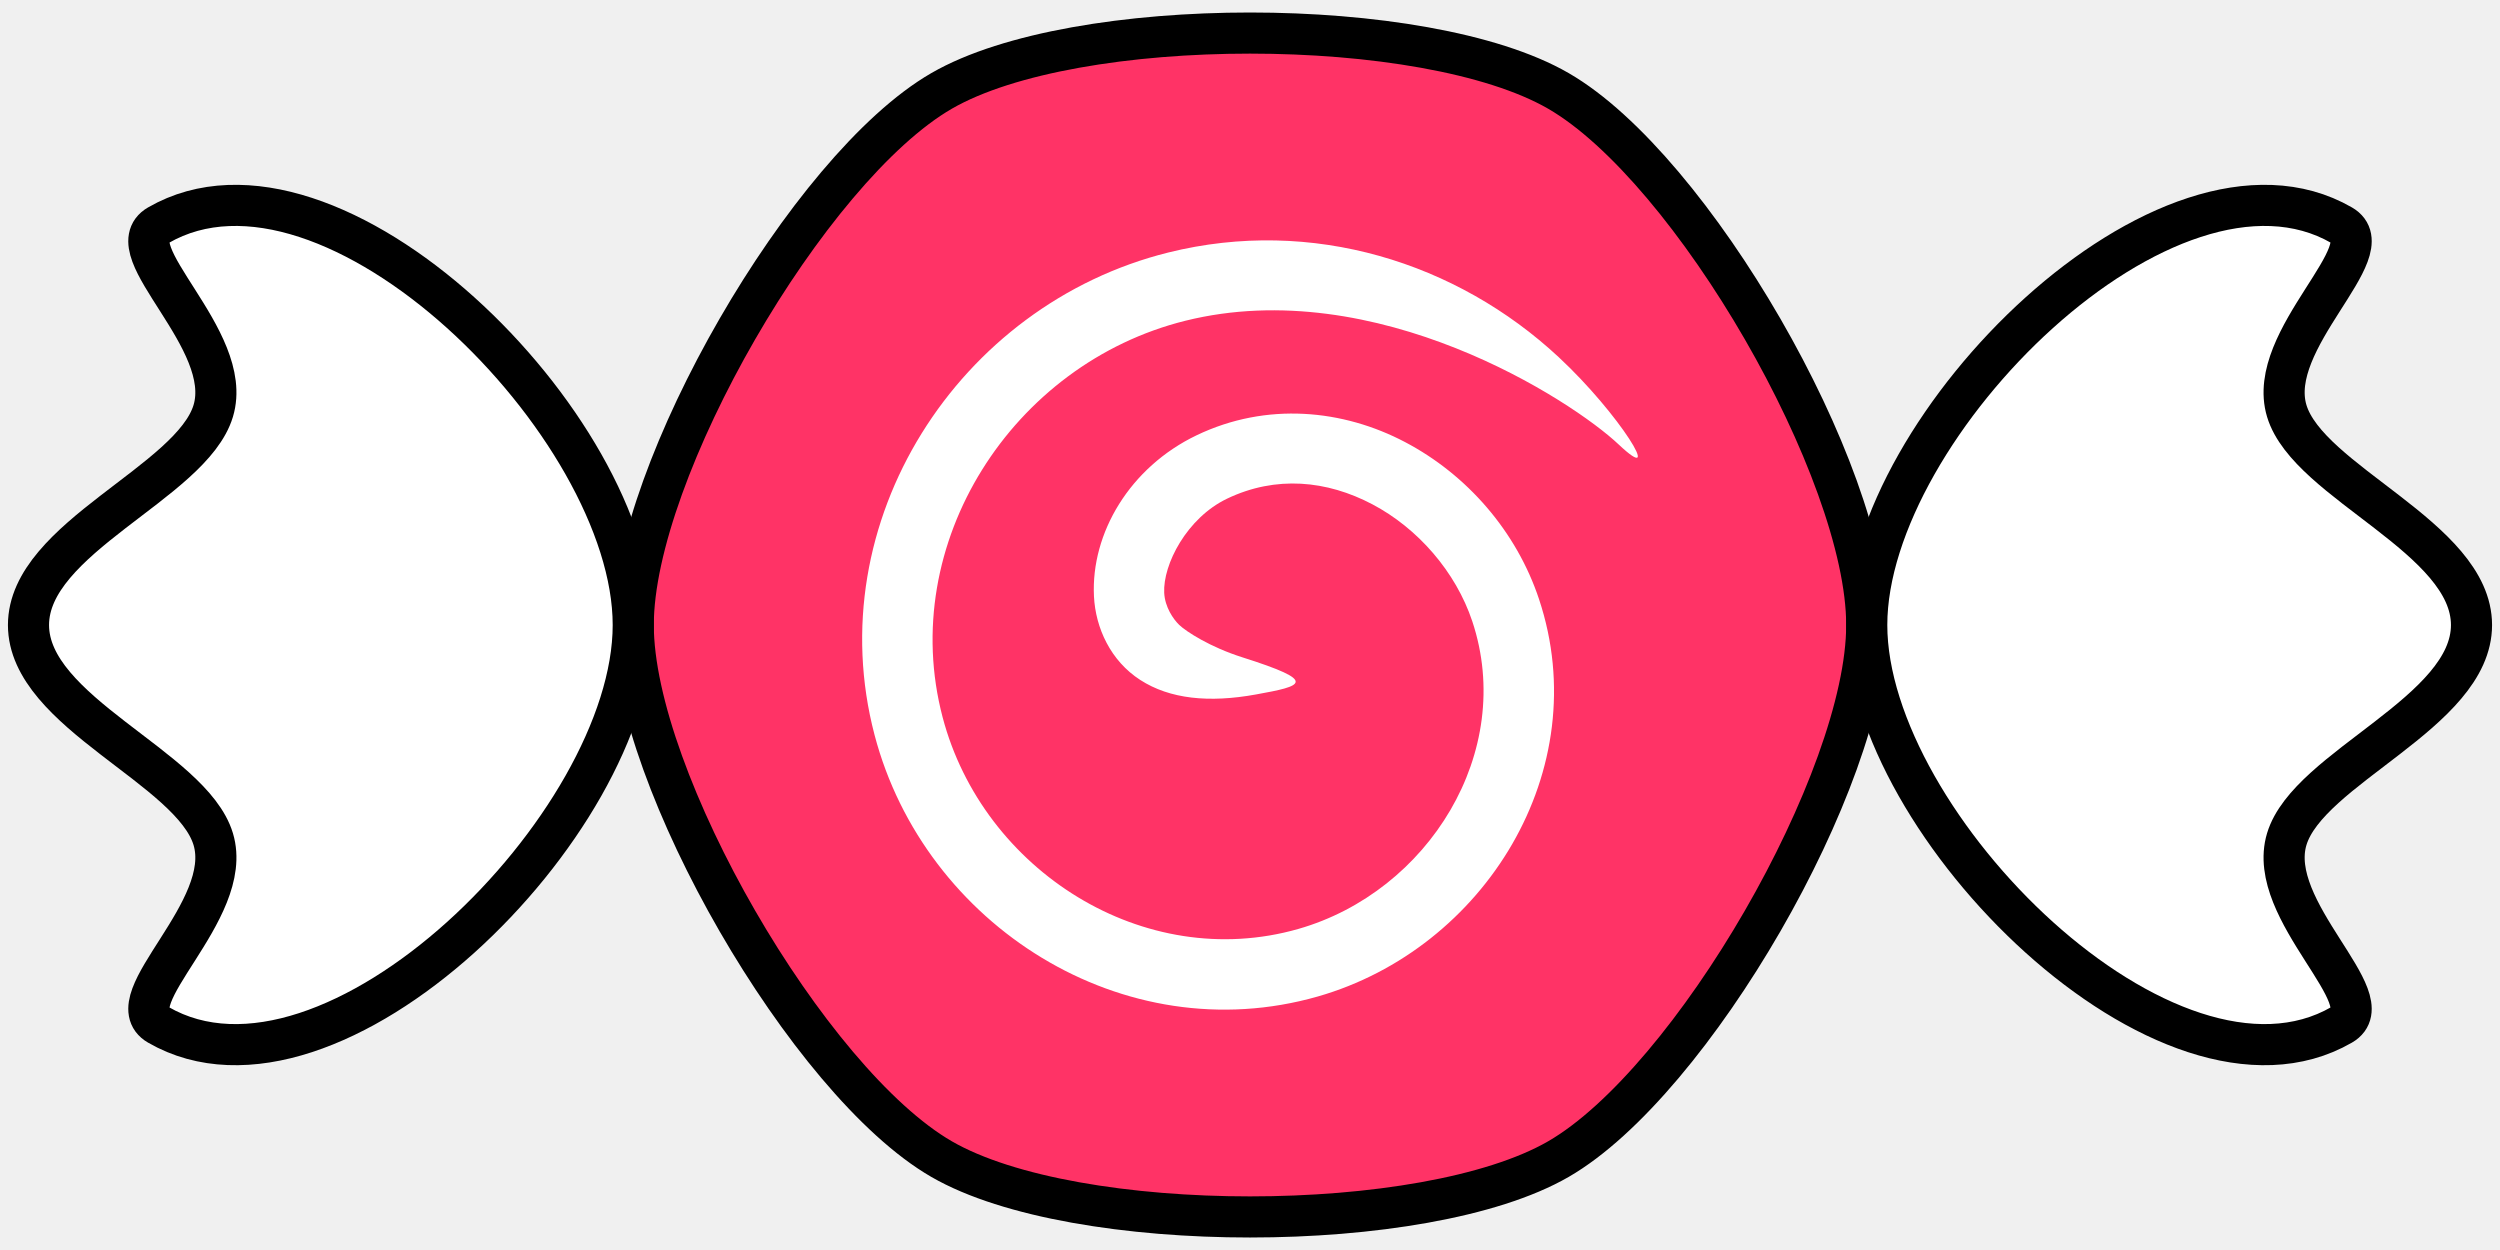
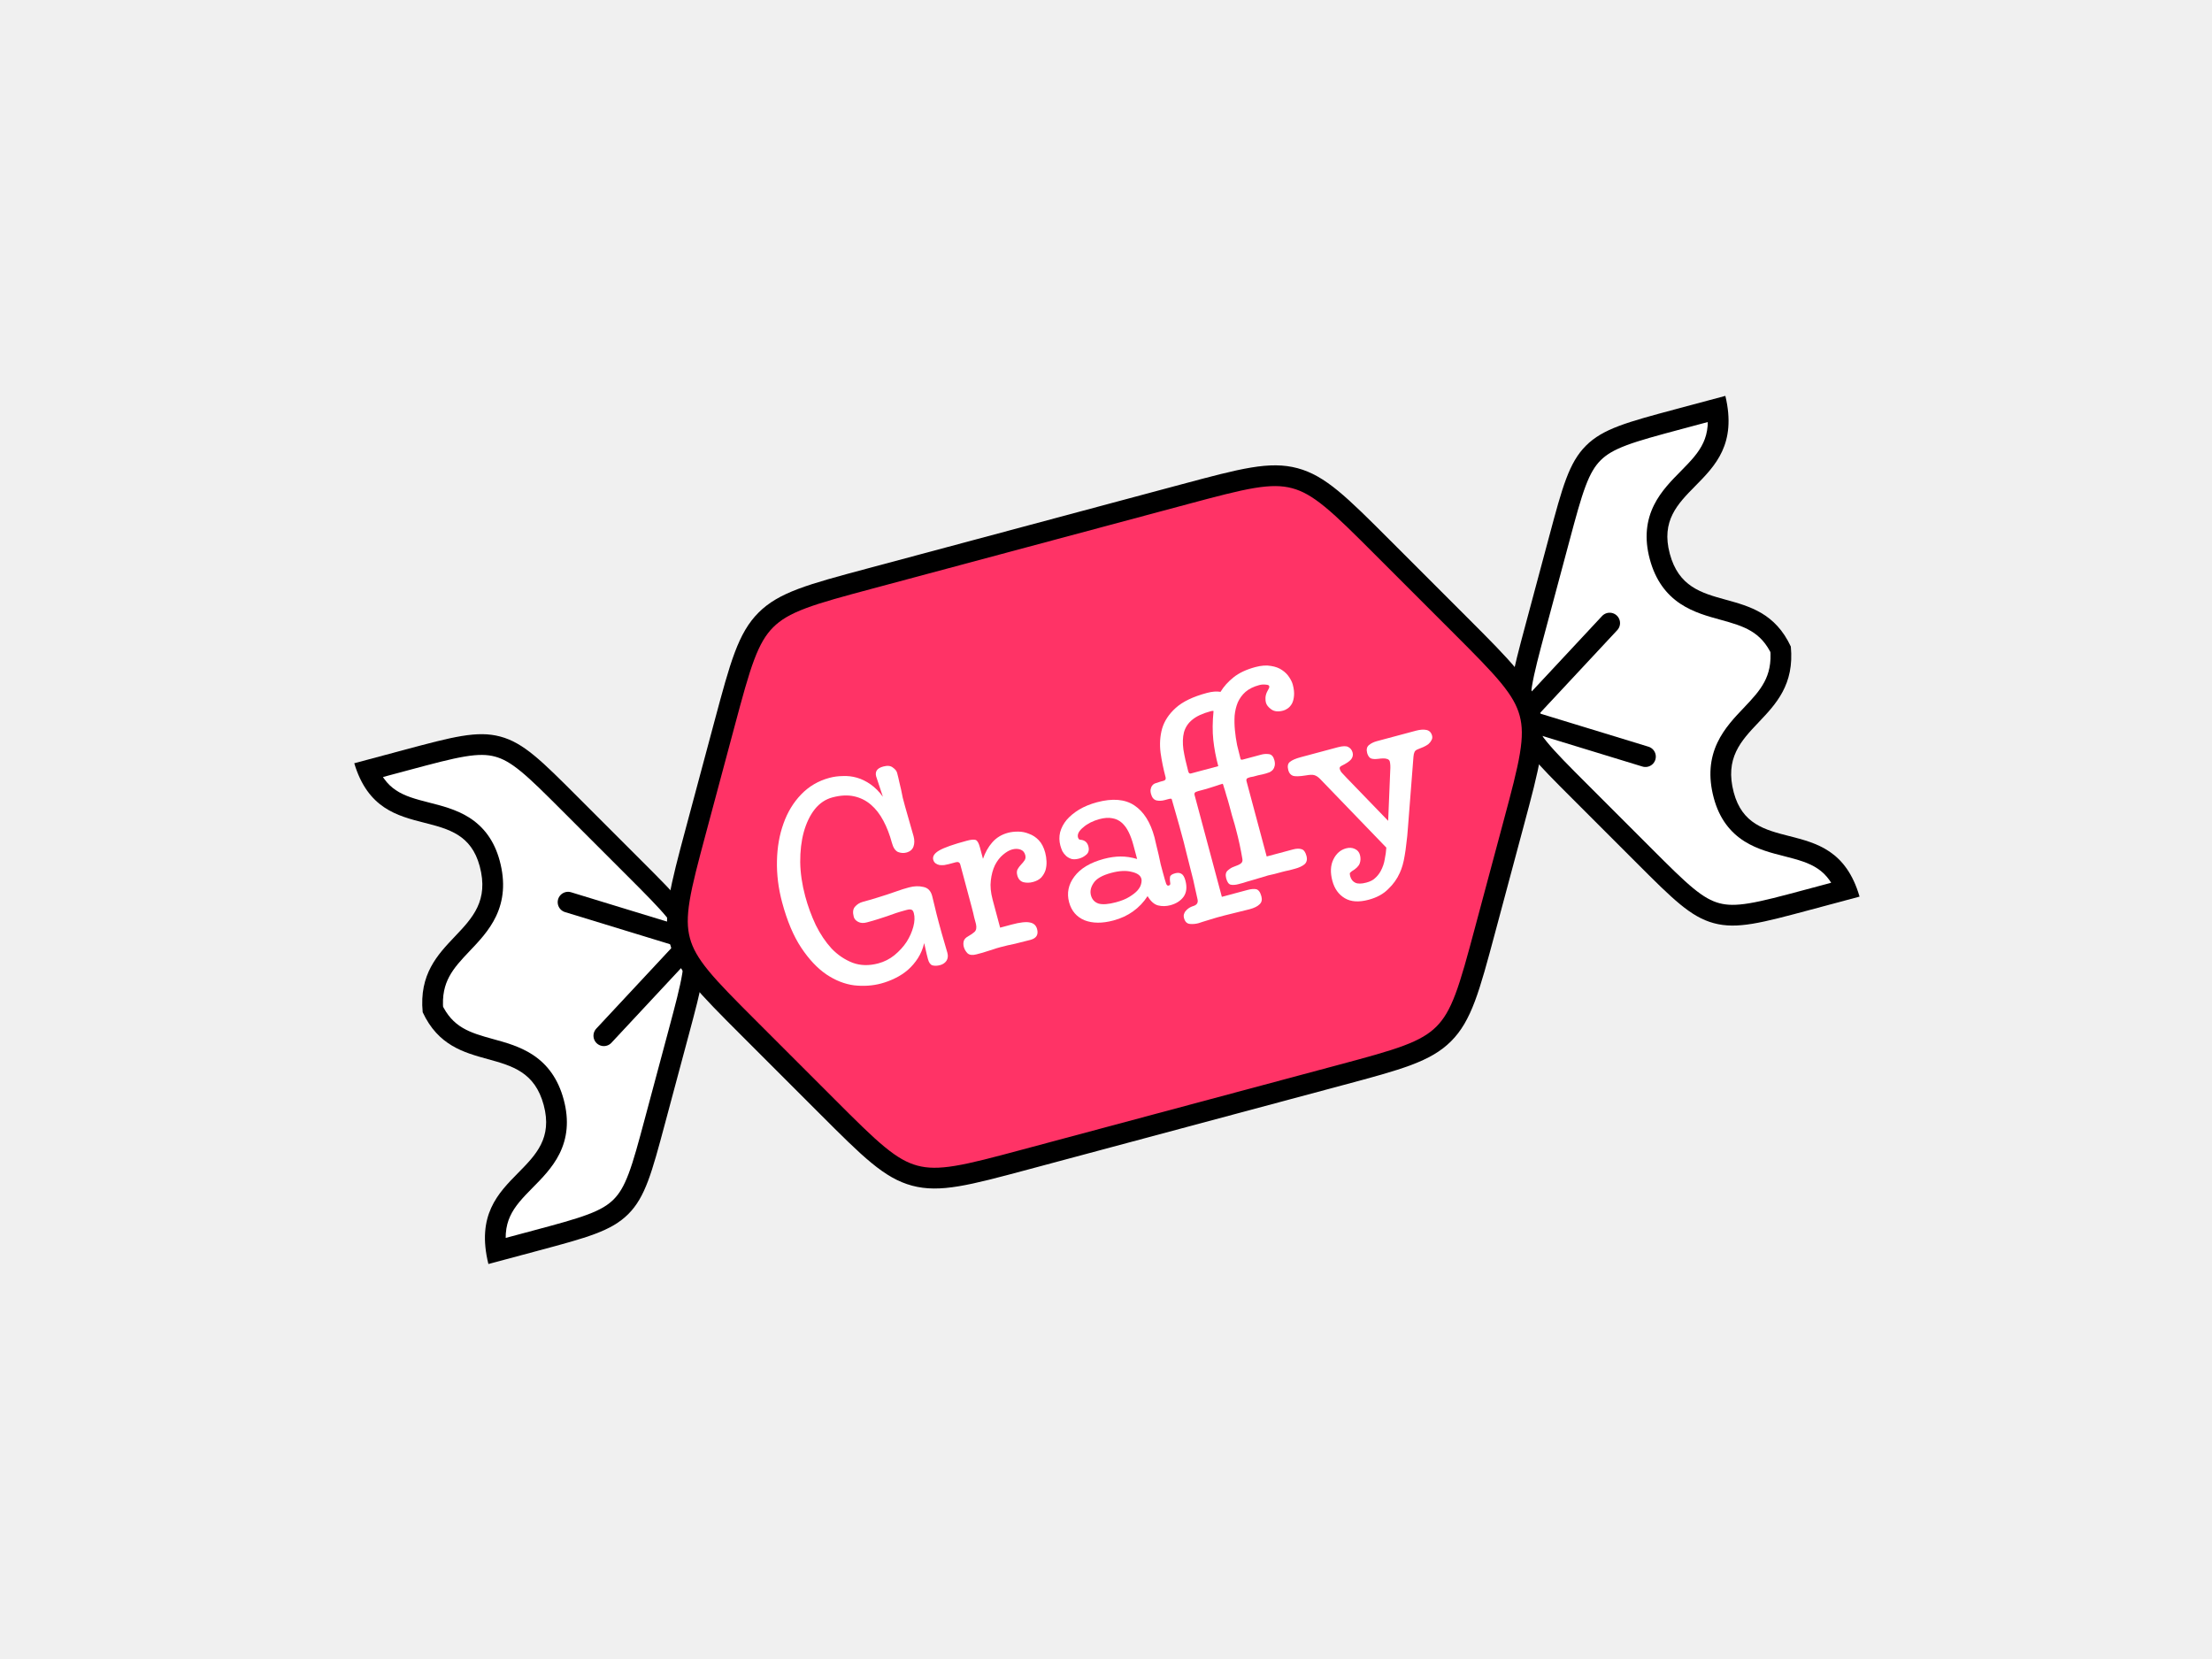
- <svg xmlns="http://www.w3.org/2000/svg" style="enable-background:new" id="svg8" version="1.1" viewBox="0 0 52.917 26.458" height="100" width="200">
-   <defs id="defs2">
-     <marker style="overflow:visible" id="Arrow2Send" refX="0" refY="0" orient="auto">
-       <path transform="matrix(-0.3,0,0,-0.3,0.69,0)" d="M 8.719,4.034 -2.207,0.016 8.719,-4.002 c -1.745,2.372 -1.735,5.617 -6e-7,8.035 z" style="fill:#000000;fill-opacity:1;fill-rule:evenodd;stroke:#000000;stroke-width:0.625;stroke-linejoin:round;stroke-opacity:1" id="path4855" />
-     </marker>
-     <marker orient="auto" refY="0" refX="0" id="DistanceStart" style="overflow:visible">
-       <g style="fill:#000000;fill-opacity:1;stroke:#000000;stroke-opacity:1" id="g2300">
-         <path id="path2306" d="M 0,0 H 2" style="fill:#000000;fill-opacity:1;stroke:#000000;stroke-width:1.15;stroke-linecap:square;stroke-opacity:1" />
-         <path id="path2302" d="M 0,0 13,4 9,0 13,-4 Z" style="fill:#000000;fill-opacity:1;fill-rule:evenodd;stroke:#000000;stroke-opacity:1" />
-         <path id="path2304" d="M 0,-4 V 40" style="fill:#000000;fill-opacity:1;stroke:#000000;stroke-width:1;stroke-linecap:square;stroke-opacity:1" />
-       </g>
-     </marker>
-     <marker id="ExperimentalArrow" refX="5" refY="3" orient="auto-start-reverse">
-       <path style="fill:context-stroke;stroke:#000000;stroke-opacity:1" d="M 10,3 0,6 V 0 Z" id="path5075" />
-     </marker>
-     <marker style="overflow:visible" id="Legs" refX="0" refY="0" orient="auto">
-       <g style="fill:#000000;fill-opacity:1;stroke:#000000;stroke-opacity:1" transform="scale(-0.7)" id="g5031">
-         <g style="fill:#000000;fill-opacity:1;stroke:#000000;stroke-opacity:1" transform="matrix(0,-1,-1,0,20.70862,21.31391)" id="g5025">
-           <path style="fill:#000000;fill-opacity:1;fill-rule:evenodd;stroke:#000000;stroke-width:1pt;stroke-opacity:1" d="m 21.221,20.675 c -6.91,4.721 -2.455,6.607 -5.841,13.443" id="path5021" />
-           <path style="fill:#000000;fill-opacity:1;fill-rule:evenodd;stroke:#000000;stroke-width:1pt;stroke-opacity:1" d="m 21.398,20.548 c -1.361,8.348 3.536,8.77 4.505,13.825" id="path5023" />
-         </g>
-         <path style="fill:#000000;fill-opacity:1;fill-rule:evenodd;stroke:#000000;stroke-width:1pt;stroke-opacity:1" d="m -14.09,-6.732 -0.922,4.043 3.963,-1.223 z" id="path5027" />
-         <path style="fill:#000000;fill-opacity:1;fill-rule:evenodd;stroke:#000000;stroke-width:1pt;stroke-opacity:1" d="m -15.216,4.557 1.874,3.7 2.267,-3.473 z" id="path5029" />
-       </g>
-     </marker>
-     <clipPath id="clipPath249" clipPathUnits="userSpaceOnUse">
-       <rect style="stroke-width:0.265" y="71.184" x="18.709" height="165.199" width="92.235" id="rect251" />
-     </clipPath>
-   </defs>
-   <g transform="translate(0,-270.5417)" id="layer1">
-     <g transform="translate(-20.6375,144.1979)" id="g5351">
-       <g id="g848" transform="rotate(-45,68.18603,126.8604)">
-         <g id="g849" transform="matrix(0.3076986,0.3076986,-0.3076986,0.3076986,50.82999,58.81528)">
-           <path style="opacity:1;fill:#ff3366;fill-opacity:1;stroke:#000000;stroke-width:2;stroke-miterlimit:4;stroke-dasharray:none;stroke-opacity:1" id="path4802" d="m 105.308,85.601 c 6.495,3.75 15,18.481 15,25.981 0,7.5 -8.505,22.231 -15,25.981 -6.495,3.75 -23.505,3.75 -30,0 -6.495,-3.75 -15,-18.481 -15,-25.981 0,-7.5 8.505,-22.231 15,-25.981 6.495,-3.75 23.505,-3.75 30,-10e-7 z" />
-           <path style="opacity:1;fill:#ffffff;fill-opacity:1;stroke:#000000;stroke-width:2;stroke-linecap:round;stroke-miterlimit:4;stroke-dasharray:none;stroke-opacity:1" d="m 60.308,111.582 c 0,9.724 -14.68,24.309 -23.101,19.448 -2.105,-1.215 3.724,-5.538 2.671,-9.032 -1.053,-3.494 -8.987,-6.161 -8.987,-10.415 0,-4.254 7.935,-6.921 8.987,-10.415 1.053,-3.494 -4.777,-7.817 -2.671,-9.032 8.421,-4.862 23.101,9.724 23.101,19.448 z" id="path5338" />
-           <path id="path5341" d="m 120.308,111.582 c 0,9.724 14.68,24.309 23.101,19.448 2.105,-1.215 -3.724,-5.538 -2.671,-9.032 1.053,-3.494 8.987,-6.161 8.987,-10.415 0,-4.254 -7.935,-6.921 -8.987,-10.415 -1.053,-3.494 4.777,-7.817 2.671,-9.032 -8.421,-4.862 -23.101,9.724 -23.101,19.448 z" style="opacity:1;fill:#ffffff;fill-opacity:1;stroke:#000000;stroke-width:2;stroke-linecap:round;stroke-miterlimit:4;stroke-dasharray:none;stroke-opacity:1" />
-           <path style="color:#000000;font-style:normal;font-variant:normal;font-weight:normal;font-stretch:normal;font-size:medium;line-height:normal;font-family:sans-serif;font-variant-ligatures:normal;font-variant-position:normal;font-variant-caps:normal;font-variant-numeric:normal;font-variant-alternates:normal;font-feature-settings:normal;text-indent:0;text-align:start;text-decoration:none;text-decoration-line:none;text-decoration-style:solid;text-decoration-color:#000000;letter-spacing:normal;word-spacing:normal;text-transform:none;writing-mode:lr-tb;direction:ltr;text-orientation:mixed;dominant-baseline:auto;baseline-shift:baseline;text-anchor:start;white-space:normal;shape-padding:0;clip-rule:nonzero;display:inline;overflow:visible;visibility:visible;opacity:1;isolation:auto;mix-blend-mode:normal;color-interpolation:sRGB;color-interpolation-filters:linearRGB;solid-color:#000000;solid-opacity:1;vector-effect:none;fill:#ffffff;fill-opacity:1;fill-rule:evenodd;stroke:none;stroke-width:3.42;stroke-linecap:round;stroke-linejoin:miter;stroke-miterlimit:4;stroke-dasharray:none;stroke-dashoffset:0;stroke-opacity:1;color-rendering:auto;image-rendering:auto;shape-rendering:auto;text-rendering:auto;enable-background:accumulate" d="M 105.325,98.554 C 100.376,93.946 93.327,91.723 86.333,93.463 76.117,96.005 69.322,106.56 72.046,116.932 c 2.432,9.259 12.116,15.419 21.553,12.722 8.11,-2.319 13.537,-11.014 10.767,-19.332 -1.1,-3.303 -3.504,-6.053 -6.514,-7.637 -3.01,-1.585 -6.727,-1.968 -10.142,-0.331 -3.241,1.554 -5.144,4.754 -4.992,7.834 0.076,1.54 0.813,3.139 2.252,4.067 1.439,0.929 3.34,1.121 5.627,0.706 2.287,-0.415 3.084,-0.62 -0.657,-1.806 -1.578,-0.5 -2.741,-1.257 -3.075,-1.578 -0.288,-0.276 -0.696,-0.869 -0.73,-1.558 -0.068,-1.377 1.099,-3.643 3.055,-4.581 2.377,-1.139 4.855,-0.894 7.069,0.272 2.213,1.165 4.061,3.287 4.862,5.693 2.114,6.347 -2.14,13.155 -8.462,14.963 -7.503,2.145 -15.345,-2.845 -17.304,-10.302 -2.221,-8.456 3.401,-17.19 11.805,-19.281 9.284,-2.31 18.806,3.871 21.078,6.015 2.272,2.144 0.058,-1.478 -2.912,-4.243 z" id="path5343" />
-         </g>
-       </g>
-     </g>
-   </g>
+ <svg xmlns="http://www.w3.org/2000/svg" width="320" height="240" viewBox="0 0 320 240" fill="none">
+   <mask id="path-1-inside-1" fill="white">
+     <path fill-rule="evenodd" clip-rule="evenodd" d="M51.247 110.416C53.206 116.94 57.446 118.02 61.39 119.025C64.9 119.92 68.175 120.755 69.397 125.316C70.73 130.291 68.35 132.797 65.799 135.483C63.293 138.121 60.621 140.934 61.146 146.434C63.383 151.24 67.081 152.258 70.55 153.214C74.082 154.186 77.376 155.093 78.654 159.862C79.931 164.63 77.532 167.063 74.96 169.671C72.046 172.626 68.91 175.805 70.654 182.861L77.824 180.94C84.895 179.045 88.431 178.098 90.892 175.637C93.353 173.175 94.3 169.64 96.195 162.569L99.638 149.721C101.532 142.65 102.48 139.114 101.579 135.752C100.678 132.39 98.09 129.802 92.913 124.625L83.508 115.22L83.508 115.22C78.332 110.043 75.743 107.455 72.381 106.554C69.019 105.653 65.484 106.601 58.413 108.496L51.247 110.416Z" />
+   </mask>
+   <path fill-rule="evenodd" clip-rule="evenodd" d="M51.247 110.416C53.206 116.94 57.446 118.02 61.39 119.025C64.9 119.92 68.175 120.755 69.397 125.316C70.73 130.291 68.35 132.797 65.799 135.483C63.293 138.121 60.621 140.934 61.146 146.434C63.383 151.24 67.081 152.258 70.55 153.214C74.082 154.186 77.376 155.093 78.654 159.862C79.931 164.63 77.532 167.063 74.96 169.671C72.046 172.626 68.91 175.805 70.654 182.861L77.824 180.94C84.895 179.045 88.431 178.098 90.892 175.637C93.353 173.175 94.3 169.64 96.195 162.569L99.638 149.721C101.532 142.65 102.48 139.114 101.579 135.752C100.678 132.39 98.09 129.802 92.913 124.625L83.508 115.22L83.508 115.22C78.332 110.043 75.743 107.455 72.381 106.554C69.019 105.653 65.484 106.601 58.413 108.496L51.247 110.416Z" fill="white" />
+   <path d="M61.39 119.025L60.649 121.932L60.649 121.932L61.39 119.025ZM51.247 110.416L50.47 107.518L47.484 108.318L48.373 111.279L51.247 110.416ZM65.799 135.483L63.624 133.416L63.624 133.416L65.799 135.483ZM61.146 146.434L58.159 146.718L58.208 147.232L58.426 147.7L61.146 146.434ZM70.55 153.214L69.754 156.106L69.754 156.106L70.55 153.214ZM74.96 169.671L77.096 171.777L77.096 171.777L74.96 169.671ZM70.654 182.861L67.741 183.581L68.475 186.551L71.43 185.759L70.654 182.861ZM90.892 175.637L88.77 173.515L88.77 173.515L90.892 175.637ZM96.195 162.569L99.093 163.345L96.195 162.569ZM99.638 149.721L96.74 148.944L96.74 148.944L99.638 149.721ZM92.913 124.625L90.792 126.747L90.792 126.747L92.913 124.625ZM83.508 115.22L81.336 117.289L81.361 117.315L81.387 117.341L83.508 115.22ZM83.508 115.22L85.68 113.151L85.655 113.124L85.629 113.098L83.508 115.22ZM72.381 106.554L71.605 109.452L71.605 109.452L72.381 106.554ZM62.131 116.118C60.083 115.596 58.549 115.177 57.251 114.302C56.087 113.518 54.922 112.223 54.12 109.553L48.373 111.279C49.531 115.132 51.466 117.64 53.898 119.278C56.195 120.826 58.754 121.449 60.649 121.932L62.131 116.118ZM72.295 124.539C71.495 121.554 69.922 119.565 67.853 118.259C65.969 117.069 63.783 116.539 62.131 116.118L60.649 121.932C62.506 122.406 63.714 122.741 64.65 123.332C65.401 123.807 66.077 124.517 66.499 126.092L72.295 124.539ZM67.975 137.549C69.182 136.277 70.779 134.635 71.768 132.538C72.84 130.265 73.132 127.661 72.295 124.539L66.499 126.092C66.996 127.946 66.764 129.083 66.342 129.978C65.836 131.049 64.967 132.003 63.624 133.416L67.975 137.549ZM64.132 146.149C63.926 143.987 64.344 142.498 64.984 141.295C65.678 139.991 66.682 138.909 67.975 137.549L63.624 133.416C62.41 134.694 60.825 136.339 59.688 138.476C58.497 140.713 57.841 143.38 58.159 146.718L64.132 146.149ZM71.347 150.321C67.903 149.373 65.48 148.636 63.865 145.168L58.426 147.7C61.286 153.843 66.259 155.143 69.754 156.106L71.347 150.321ZM81.552 159.085C80.734 156.033 79.172 153.984 77.105 152.614C75.209 151.357 73.014 150.78 71.347 150.321L69.754 156.106C71.618 156.619 72.835 156.982 73.79 157.615C74.572 158.133 75.296 158.922 75.756 160.638L81.552 159.085ZM77.096 171.777C78.31 170.546 79.923 168.949 80.936 166.913C82.041 164.693 82.369 162.137 81.552 159.085L75.756 160.638C76.216 162.355 75.983 163.4 75.565 164.24C75.055 165.265 74.182 166.188 72.824 167.564L77.096 171.777ZM73.566 182.142C72.834 179.177 73.177 177.32 73.791 175.97C74.467 174.483 75.587 173.308 77.096 171.777L72.824 167.564C71.419 168.989 69.514 170.881 68.329 173.487C67.083 176.229 66.731 179.49 67.741 183.581L73.566 182.142ZM77.047 178.042L69.877 179.963L71.43 185.759L78.6 183.838L77.047 178.042ZM88.77 173.515C87.947 174.339 86.873 174.999 85.03 175.693C83.124 176.41 80.639 177.08 77.047 178.042L78.6 183.838C82.08 182.905 84.898 182.154 87.144 181.308C89.451 180.44 91.375 179.396 93.013 177.758L88.77 173.515ZM93.297 161.792C92.335 165.384 91.666 167.869 90.948 169.774C90.254 171.618 89.594 172.692 88.77 173.515L93.013 177.758C94.651 176.12 95.695 174.196 96.564 171.888C97.409 169.643 98.161 166.824 99.093 163.345L93.297 161.792ZM96.74 148.944L93.297 161.792L99.093 163.345L102.536 150.497L96.74 148.944ZM98.681 136.528C98.983 137.653 99.017 138.913 98.697 140.857C98.365 142.866 97.702 145.352 96.74 148.944L102.536 150.497C103.468 147.018 104.226 144.201 104.617 141.834C105.018 139.401 105.076 137.213 104.477 134.976L98.681 136.528ZM90.792 126.747C93.422 129.376 95.239 131.198 96.53 132.772C97.78 134.295 98.38 135.403 98.681 136.528L104.477 134.976C103.877 132.738 102.733 130.872 101.169 128.966C99.647 127.111 97.582 125.051 95.035 122.504L90.792 126.747ZM81.387 117.341L90.792 126.747L95.035 122.504L85.629 113.098L81.387 117.341ZM81.336 117.289L81.336 117.289L85.68 113.151L85.68 113.151L81.336 117.289ZM71.605 109.452C72.73 109.754 73.838 110.353 75.361 111.603C76.935 112.894 78.757 114.712 81.387 117.341L85.629 113.098C83.082 110.552 81.022 108.487 79.167 106.965C77.261 105.401 75.395 104.256 73.158 103.657L71.605 109.452ZM59.189 111.393C62.781 110.431 65.267 109.768 67.276 109.437C69.22 109.116 70.48 109.151 71.605 109.452L73.158 103.657C70.921 103.057 68.732 103.115 66.299 103.517C63.932 103.907 61.115 104.665 57.636 105.598L59.189 111.393ZM52.023 113.313L59.189 111.393L57.636 105.598L50.47 107.518L52.023 113.313Z" fill="black" mask="url(#path-1-inside-1)" />
+   <path d="M87.355 149.833L100.221 136.032" stroke="black" stroke-width="3" stroke-linecap="round" />
+   <path d="M82.178 130.514L100.221 136.032" stroke="black" stroke-width="3" stroke-linecap="round" />
+   <mask id="path-5-inside-2" fill="white">
+     <path fill-rule="evenodd" clip-rule="evenodd" d="M269.016 129.71C267.077 123.049 262.802 121.959 258.827 120.946C255.317 120.051 252.042 119.217 250.82 114.656C249.487 109.68 251.867 107.174 254.418 104.489C256.924 101.85 259.596 99.037 259.072 93.537C256.834 88.732 253.136 87.713 249.667 86.758C246.136 85.785 242.841 84.878 241.563 80.109C240.286 75.341 242.685 72.908 245.257 70.3C248.15 67.367 251.26 64.213 249.601 57.267L242.499 59.17C235.428 61.064 231.892 62.012 229.431 64.473C226.97 66.934 226.022 70.47 224.128 77.541L220.685 90.389C218.79 97.46 217.843 100.996 218.744 104.358C219.645 107.72 222.233 110.308 227.409 115.484L236.815 124.89L236.815 124.89C241.991 130.066 244.579 132.654 247.942 133.555C251.304 134.456 254.839 133.509 261.91 131.614L269.016 129.71Z" />
+   </mask>
+   <path fill-rule="evenodd" clip-rule="evenodd" d="M269.016 129.71C267.077 123.049 262.802 121.959 258.827 120.946C255.317 120.051 252.042 119.217 250.82 114.656C249.487 109.68 251.867 107.174 254.418 104.489C256.924 101.85 259.596 99.037 259.072 93.537C256.834 88.732 253.136 87.713 249.667 86.758C246.136 85.785 242.841 84.878 241.563 80.109C240.286 75.341 242.685 72.908 245.257 70.3C248.15 67.367 251.26 64.213 249.601 57.267L242.499 59.17C235.428 61.064 231.892 62.012 229.431 64.473C226.97 66.934 226.022 70.47 224.128 77.541L220.685 90.389C218.79 97.46 217.843 100.996 218.744 104.358C219.645 107.72 222.233 110.308 227.409 115.484L236.815 124.89L236.815 124.89C241.991 130.066 244.579 132.654 247.942 133.555C251.304 134.456 254.839 133.509 261.91 131.614L269.016 129.71Z" fill="white" />
+   <path d="M258.827 120.946L259.568 118.039L259.568 118.039L258.827 120.946ZM269.016 129.71L269.793 132.608L272.753 131.815L271.897 128.872L269.016 129.71ZM254.418 104.489L256.593 106.555L256.593 106.555L254.418 104.489ZM259.072 93.537L262.058 93.253L262.009 92.739L261.791 92.271L259.072 93.537ZM249.667 86.758L250.463 83.865L250.463 83.865L249.667 86.758ZM245.257 70.3L243.121 68.194L243.121 68.194L245.257 70.3ZM249.601 57.267L252.519 56.57L251.803 53.571L248.825 54.369L249.601 57.267ZM229.431 64.473L231.552 66.594L231.552 66.594L229.431 64.473ZM224.128 77.541L221.23 76.764L224.128 77.541ZM220.685 90.389L223.583 91.165L220.685 90.389ZM227.409 115.484L229.531 113.363L227.409 115.484ZM236.815 124.89L238.987 122.821L238.962 122.794L238.936 122.768L236.815 124.89ZM236.815 124.89L234.643 126.959L234.668 126.985L234.694 127.011L236.815 124.89ZM247.942 133.555L248.718 130.657L248.718 130.657L247.942 133.555ZM258.086 123.853C260.151 124.379 261.693 124.802 262.996 125.689C264.163 126.484 265.338 127.807 266.136 130.549L271.897 128.872C270.756 124.952 268.823 122.399 266.374 120.73C264.061 119.155 261.478 118.526 259.568 118.039L258.086 123.853ZM247.922 115.432C248.722 118.418 250.295 120.406 252.364 121.712C254.248 122.902 256.434 123.432 258.086 123.853L259.568 118.039C257.711 117.566 256.504 117.23 255.568 116.639C254.816 116.164 254.14 115.455 253.718 113.879L247.922 115.432ZM252.243 102.423C251.035 103.694 249.438 105.336 248.449 107.433C247.377 109.706 247.086 112.31 247.922 115.432L253.718 113.879C253.221 112.025 253.453 110.889 253.876 109.993C254.381 108.922 255.25 107.969 256.593 106.555L252.243 102.423ZM256.085 93.822C256.291 95.984 255.873 97.473 255.233 98.677C254.539 99.981 253.535 101.062 252.243 102.423L256.593 106.555C257.807 105.277 259.392 103.632 260.529 101.496C261.72 99.258 262.376 96.591 262.058 93.253L256.085 93.822ZM248.87 89.65C252.314 90.599 254.737 91.335 256.352 94.804L261.791 92.271C258.931 86.129 253.958 84.828 250.463 83.865L248.87 89.65ZM238.666 80.886C239.483 83.938 241.045 85.987 243.112 87.358C245.008 88.614 247.203 89.191 248.87 89.65L250.463 83.865C248.599 83.352 247.382 82.989 246.428 82.357C245.645 81.838 244.921 81.049 244.461 79.333L238.666 80.886ZM243.121 68.194C241.907 69.425 240.294 71.022 239.281 73.058C238.176 75.278 237.848 77.834 238.666 80.886L244.461 79.333C244.001 77.617 244.234 76.572 244.652 75.731C245.162 74.707 246.035 73.784 247.393 72.407L243.121 68.194ZM246.683 57.963C247.377 60.868 247.027 62.696 246.411 64.034C245.733 65.506 244.619 66.675 243.121 68.194L247.393 72.407C248.788 70.993 250.675 69.118 251.861 66.543C253.109 63.834 253.484 60.611 252.519 56.57L246.683 57.963ZM243.275 62.068L250.378 60.164L248.825 54.369L241.723 56.272L243.275 62.068ZM231.552 66.594C232.376 65.771 233.45 65.111 235.293 64.416C237.199 63.699 239.684 63.03 243.275 62.068L241.723 56.272C238.243 57.204 235.425 57.956 233.179 58.801C230.872 59.67 228.948 60.714 227.31 62.352L231.552 66.594ZM227.026 78.317C227.988 74.725 228.657 72.241 229.375 70.335C230.069 68.492 230.729 67.418 231.552 66.594L227.31 62.352C225.672 63.989 224.628 65.914 223.759 68.221C222.914 70.467 222.162 73.285 221.23 76.764L227.026 78.317ZM223.583 91.165L227.026 78.317L221.23 76.764L217.787 89.612L223.583 91.165ZM221.642 103.581C221.34 102.456 221.306 101.196 221.626 99.253C221.958 97.244 222.621 94.757 223.583 91.165L217.787 89.612C216.855 93.092 216.097 95.908 215.706 98.276C215.305 100.708 215.247 102.897 215.846 105.134L221.642 103.581ZM229.531 113.363C226.901 110.734 225.084 108.912 223.793 107.338C222.543 105.815 221.943 104.706 221.642 103.581L215.846 105.134C216.446 107.371 217.59 109.238 219.154 111.144C220.676 112.999 222.741 115.059 225.288 117.606L229.531 113.363ZM238.936 122.768L229.531 113.363L225.288 117.606L234.694 127.011L238.936 122.768ZM238.987 122.821L238.987 122.821L234.643 126.959L234.643 126.959L238.987 122.821ZM248.718 130.657C247.593 130.356 246.484 129.756 244.962 128.507C243.388 127.215 241.566 125.398 238.936 122.769L234.694 127.011C237.241 129.558 239.301 131.623 241.156 133.145C243.061 134.709 244.928 135.854 247.165 136.453L248.718 130.657ZM261.134 128.716C257.542 129.679 255.055 130.342 253.047 130.673C251.103 130.994 249.843 130.959 248.718 130.657L247.165 136.453C249.402 137.052 251.591 136.994 254.024 136.593C256.391 136.202 259.208 135.444 262.687 134.512L261.134 128.716ZM268.24 126.812L261.134 128.716L262.687 134.512L269.793 132.608L268.24 126.812Z" fill="black" mask="url(#path-5-inside-2)" />
+   <path d="M238.039 109.457L219.996 103.939" stroke="black" stroke-width="3" stroke-linecap="round" />
+   <path d="M232.863 90.138L219.996 103.939" stroke="black" stroke-width="3" stroke-linecap="round" />
+   <path d="M104.817 104.694C105.962 100.423 106.794 97.325 107.699 94.919C108.593 92.544 109.52 90.958 110.793 89.685C112.066 88.412 113.653 87.485 116.027 86.591C118.433 85.686 121.531 84.854 125.802 83.709L171.334 71.509C175.605 70.365 178.705 69.536 181.241 69.117C183.744 68.704 185.581 68.713 187.32 69.18C189.06 69.646 190.655 70.556 192.617 72.165C194.604 73.796 196.874 76.063 200 79.19L211.287 90.476C214.413 93.603 216.68 95.873 218.311 97.86C219.92 99.821 220.831 101.417 221.297 103.156C221.763 104.895 221.772 106.732 221.359 109.236C220.941 111.772 220.112 114.871 218.967 119.142L214.836 134.56C213.692 138.831 212.86 141.929 211.954 144.335C211.06 146.709 210.134 148.296 208.861 149.569C207.587 150.842 206.001 151.769 203.626 152.663C201.221 153.568 198.122 154.4 193.852 155.544L148.319 167.745C144.049 168.889 140.949 169.718 138.413 170.136C135.91 170.549 134.073 170.54 132.333 170.074C130.594 169.608 128.998 168.698 127.037 167.088C125.05 165.458 122.78 163.19 119.654 160.064L108.367 148.777C105.241 145.651 102.973 143.381 101.343 141.394C99.733 139.433 98.823 137.837 98.357 136.098C97.891 134.358 97.882 132.521 98.295 130.018C98.713 127.482 99.542 124.382 100.686 120.112L104.817 104.694Z" fill="#FF3366" stroke="black" stroke-width="3" />
+   <path d="M131.144 131.64C130.565 131.795 130.058 131.943 129.624 132.085C129.189 132.226 128.758 132.379 128.33 132.543C127.919 132.678 127.485 132.819 127.027 132.967C126.57 133.114 126.028 133.272 125.402 133.439C124.915 133.57 124.499 133.545 124.152 133.364C123.806 133.184 123.592 132.943 123.511 132.641C123.337 131.992 123.393 131.505 123.679 131.18C123.982 130.826 124.365 130.587 124.828 130.462C125.547 130.27 126.181 130.087 126.732 129.915C127.282 129.743 127.809 129.577 128.312 129.417C128.81 129.234 129.311 129.063 129.815 128.903C130.312 128.72 130.874 128.544 131.5 128.377C132.242 128.178 132.931 128.155 133.568 128.307C134.222 128.43 134.649 128.862 134.848 129.604C134.953 129.998 135.081 130.523 135.232 131.178C135.383 131.833 135.57 132.578 135.794 133.413C136.104 134.572 136.361 135.485 136.564 136.151C136.768 136.817 136.932 137.382 137.056 137.845C137.174 138.286 137.128 138.671 136.918 139C136.702 139.307 136.397 139.513 136.003 139.618C135.585 139.73 135.216 139.742 134.894 139.654C134.596 139.56 134.378 139.258 134.242 138.748C134.117 138.285 134.008 137.83 133.913 137.383C133.818 136.936 133.746 136.62 133.696 136.435C133.512 137.23 133.21 137.956 132.79 138.616C132.387 139.245 131.905 139.809 131.342 140.308C130.797 140.777 130.184 141.177 129.503 141.509C128.844 141.834 128.168 142.09 127.472 142.277C126.243 142.606 124.938 142.695 123.556 142.543C122.19 142.363 120.857 141.838 119.556 140.969C118.249 140.077 117.033 138.787 115.911 137.101C114.788 135.414 113.866 133.226 113.145 130.537C112.605 128.52 112.356 126.524 112.399 124.55C112.441 122.576 112.754 120.777 113.338 119.155C113.916 117.509 114.768 116.101 115.896 114.929C117.023 113.757 118.386 112.957 119.986 112.529C120.612 112.361 121.259 112.274 121.929 112.269C122.615 112.234 123.295 112.313 123.967 112.505C124.64 112.698 125.297 113.019 125.94 113.468C126.582 113.917 127.177 114.515 127.725 115.263L126.75 112.319C126.663 111.994 126.687 111.714 126.823 111.479C126.976 111.215 127.296 111.017 127.782 110.887C128.385 110.725 128.846 110.776 129.165 111.038C129.5 111.271 129.706 111.527 129.78 111.805C129.911 112.292 130.017 112.735 130.099 113.136C130.199 113.507 130.287 113.881 130.363 114.258C130.439 114.635 130.518 115.024 130.601 115.424C130.7 115.795 130.812 116.212 130.936 116.676C131.098 117.278 131.302 117.994 131.549 118.822C131.795 119.651 132 120.366 132.161 120.969C132.31 121.525 132.307 122.023 132.151 122.462C131.996 122.902 131.651 123.193 131.118 123.336C130.724 123.441 130.319 123.413 129.903 123.251C129.504 123.06 129.211 122.617 129.025 121.921C128.708 120.739 128.3 119.68 127.801 118.746C127.296 117.788 126.689 117.006 125.98 116.401C125.271 115.796 124.455 115.393 123.532 115.194C122.609 114.994 121.568 115.049 120.409 115.36C119.412 115.627 118.56 116.203 117.853 117.088C117.169 117.967 116.643 119.064 116.275 120.38C115.925 121.667 115.754 123.117 115.764 124.729C115.79 126.312 116.03 127.95 116.484 129.642C116.869 131.079 117.378 132.471 118.012 133.817C118.663 135.133 119.427 136.27 120.305 137.228C121.2 138.156 122.216 138.84 123.352 139.281C124.483 139.698 125.721 139.727 127.065 139.367C127.923 139.137 128.699 138.743 129.394 138.184C130.106 137.595 130.692 136.954 131.152 136.259C131.606 135.541 131.931 134.808 132.128 134.06C132.325 133.311 132.349 132.659 132.2 132.102C132.119 131.801 132 131.634 131.842 131.602C131.701 131.54 131.469 131.553 131.144 131.64Z" fill="white" />
+   <path d="M151.208 123.357C151.314 123.751 151.376 124.169 151.395 124.611C151.415 125.053 151.366 125.476 151.251 125.88C151.129 126.26 150.926 126.613 150.64 126.938C150.348 127.24 149.947 127.459 149.437 127.595C148.974 127.72 148.517 127.73 148.067 127.627C147.61 127.501 147.311 127.171 147.168 126.638C147.069 126.267 147.087 125.964 147.223 125.729C147.358 125.494 147.524 125.276 147.718 125.074C147.913 124.873 148.081 124.667 148.223 124.455C148.365 124.243 148.395 123.986 148.315 123.685C148.209 123.291 147.978 123.03 147.62 122.902C147.263 122.774 146.864 122.769 146.424 122.887C146.007 122.999 145.565 123.254 145.101 123.651C144.653 124.02 144.265 124.521 143.938 125.156C143.634 125.784 143.434 126.52 143.338 127.366C143.235 128.189 143.324 129.122 143.603 130.165L144.684 134.199L146.353 133.751C147.559 133.428 148.439 133.329 148.994 133.454C149.543 133.555 149.889 133.872 150.032 134.406C150.249 135.217 149.929 135.737 149.071 135.967C148.33 136.166 147.585 136.353 146.837 136.529C146.106 136.675 145.392 136.841 144.697 137.028C144.326 137.127 144.005 137.226 143.733 137.323C143.454 137.398 143.191 137.481 142.942 137.572C142.687 137.641 142.424 137.724 142.152 137.822C141.897 137.89 141.595 137.971 141.247 138.064C140.691 138.213 140.268 138.165 139.979 137.919C139.706 137.644 139.524 137.333 139.43 136.985C139.35 136.684 139.348 136.399 139.425 136.13C139.502 135.861 139.725 135.627 140.094 135.428C140.44 135.236 140.734 135.033 140.975 134.82C141.233 134.577 141.305 134.197 141.191 133.681C141.117 133.403 141.03 133.078 140.93 132.707C140.854 132.33 140.732 131.829 140.564 131.203C140.397 130.577 140.182 129.777 139.922 128.803C139.661 127.83 139.328 126.59 138.925 125.083C138.838 124.758 138.62 124.642 138.273 124.736L137.229 125.015C137.044 125.065 136.832 125.109 136.594 125.148C136.35 125.164 136.126 125.162 135.922 125.142C135.711 125.099 135.53 125.023 135.376 124.915C135.194 124.79 135.071 124.612 135.009 124.38C134.879 123.893 135.168 123.443 135.877 123.029C136.61 122.61 137.938 122.142 139.862 121.626C140.465 121.465 140.889 121.426 141.135 121.509C141.381 121.592 141.585 121.935 141.746 122.538L142.203 124.242C142.525 123.311 142.971 122.52 143.542 121.87C144.131 121.191 144.888 120.727 145.816 120.478C146.256 120.36 146.75 120.302 147.297 120.305C147.845 120.307 148.37 120.415 148.875 120.628C149.396 120.811 149.864 121.12 150.279 121.556C150.694 121.991 151.003 122.592 151.208 123.357Z" fill="white" />
+   <path d="M163.961 122.25C163.769 121.532 163.537 120.898 163.265 120.35C162.994 119.801 162.664 119.355 162.274 119.013C161.884 118.67 161.429 118.456 160.909 118.372C160.384 118.264 159.761 118.307 159.043 118.499C158.579 118.624 158.139 118.791 157.724 119.002C157.331 119.206 156.995 119.433 156.714 119.683C156.426 119.909 156.206 120.154 156.054 120.418C155.924 120.677 155.887 120.91 155.943 121.119C155.993 121.304 156.073 121.419 156.185 121.464C156.313 121.479 156.403 121.492 156.456 121.503C156.976 121.588 157.307 121.896 157.45 122.43C157.586 122.94 157.494 123.337 157.173 123.622C156.852 123.907 156.494 124.102 156.1 124.208C155.706 124.313 155.351 124.334 155.035 124.269C154.737 124.175 154.476 124.034 154.251 123.846C154.021 123.634 153.833 123.399 153.689 123.139C153.568 122.873 153.471 122.601 153.396 122.323C153.222 121.674 153.211 121.031 153.364 120.394C153.539 119.75 153.852 119.157 154.303 118.614C154.777 118.065 155.377 117.568 156.103 117.125C156.852 116.676 157.714 116.321 158.687 116.06C160.936 115.458 162.74 115.608 164.1 116.511C165.46 117.413 166.432 118.954 167.016 121.133C167.091 121.412 167.175 121.774 167.27 122.221C167.388 122.661 167.501 123.128 167.608 123.621C167.709 124.091 167.81 124.561 167.911 125.031C168.029 125.471 168.135 125.865 168.228 126.213C168.458 127.071 168.615 127.612 168.701 127.838C168.786 128.064 168.91 128.155 169.072 128.111C169.188 128.08 169.26 128.024 169.288 127.942C169.309 127.836 169.304 127.726 169.273 127.61C169.228 127.349 169.224 127.101 169.261 126.868C169.298 126.634 169.548 126.456 170.012 126.331C170.359 126.238 170.651 126.259 170.886 126.395C171.144 126.525 171.345 126.856 171.488 127.389C171.742 128.34 171.654 129.121 171.221 129.734C170.783 130.324 170.147 130.73 169.312 130.954C168.709 131.115 168.116 131.125 167.531 130.984C166.97 130.836 166.464 130.388 166.015 129.638C165.454 130.509 164.756 131.243 163.922 131.839C163.111 132.429 162.16 132.87 161.071 133.162C159.448 133.597 158.054 133.585 156.887 133.128C155.738 132.641 154.996 131.771 154.66 130.519C154.306 129.198 154.559 127.962 155.419 126.813C156.296 125.633 157.719 124.78 159.69 124.252C160.524 124.028 161.326 123.913 162.094 123.906C162.862 123.899 163.665 124.019 164.502 124.267L163.961 122.25ZM157.822 129.523C157.984 130.126 158.351 130.524 158.925 130.718C159.516 130.883 160.356 130.819 161.446 130.527C162.234 130.316 162.873 130.058 163.363 129.753C163.875 129.441 164.266 129.138 164.535 128.842C164.82 128.517 164.999 128.209 165.069 127.916C165.157 127.595 165.173 127.33 165.117 127.121C164.987 126.634 164.512 126.302 163.694 126.123C162.893 125.915 161.913 125.967 160.754 126.277C159.456 126.625 158.605 127.114 158.203 127.744C157.794 128.35 157.667 128.943 157.822 129.523Z" fill="white" />
+   <path d="M173.384 133.553C172.966 133.664 172.554 133.7 172.145 133.661C171.714 133.627 171.427 133.344 171.284 132.811C171.216 132.556 171.229 132.328 171.325 132.129C171.397 131.936 171.514 131.768 171.675 131.625C171.812 131.489 171.967 131.373 172.14 131.277C172.337 131.175 172.504 131.105 172.643 131.068C173.147 130.908 173.348 130.593 173.247 130.123C173.177 129.769 173.055 129.218 172.879 128.47C172.727 127.716 172.539 126.921 172.315 126.087C172.115 125.246 171.909 124.432 171.698 123.643C171.51 122.849 171.356 122.232 171.238 121.791C170.76 120.006 170.376 118.618 170.086 117.628C169.789 116.614 169.597 115.945 169.51 115.62C169.498 115.574 169.454 115.548 169.378 115.544C169.326 115.533 169.207 115.552 169.021 115.602L168.465 115.751C168.071 115.857 167.69 115.872 167.322 115.797C166.924 115.704 166.654 115.392 166.511 114.858C166.424 114.534 166.417 114.275 166.489 114.082C166.532 113.871 166.623 113.698 166.76 113.562C166.874 113.432 167.036 113.339 167.244 113.283C167.447 113.204 167.652 113.136 167.861 113.08L168.313 112.959C168.591 112.885 168.693 112.708 168.618 112.43C168.308 111.271 168.067 110.093 167.895 108.897C167.741 107.671 167.814 106.509 168.116 105.409C168.441 104.303 169.094 103.308 170.074 102.424C171.072 101.511 172.579 100.784 174.596 100.244C175.361 100.039 176.018 99.987 176.567 100.088C177.031 99.318 177.663 98.615 178.461 97.978C179.26 97.342 180.308 96.85 181.606 96.502C182.464 96.272 183.22 96.219 183.874 96.341C184.522 96.441 185.061 96.645 185.491 96.952C185.915 97.236 186.256 97.579 186.513 97.983C186.764 98.362 186.933 98.715 187.02 99.039C187.187 99.665 187.246 100.209 187.196 100.669C187.162 101.101 187.064 101.475 186.9 101.792C186.73 102.086 186.53 102.314 186.3 102.475C186.07 102.636 185.851 102.744 185.642 102.8C184.923 102.993 184.349 102.935 183.919 102.628C183.489 102.321 183.227 101.994 183.134 101.646C183.084 101.46 183.063 101.242 183.07 100.992C183.072 100.718 183.142 100.426 183.283 100.115C183.429 99.827 183.528 99.639 183.579 99.551C183.63 99.463 183.64 99.361 183.609 99.245C183.578 99.129 183.411 99.062 183.108 99.044C182.798 99.003 182.481 99.025 182.157 99.112C181.345 99.33 180.687 99.655 180.182 100.089C179.7 100.516 179.328 101.026 179.064 101.618C178.824 102.204 178.671 102.842 178.607 103.53C178.566 104.211 178.581 104.916 178.651 105.642C178.716 106.346 178.821 107.063 178.967 107.794C179.13 108.495 179.296 109.159 179.463 109.785C179.494 109.901 179.603 109.934 179.788 109.885L182.5 109.158C182.825 109.071 183.18 109.05 183.565 109.096C183.95 109.142 184.214 109.432 184.357 109.965C184.444 110.289 184.457 110.572 184.397 110.811C184.354 111.022 184.267 111.206 184.136 111.366C184.021 111.496 183.866 111.612 183.67 111.714C183.491 111.787 183.32 111.845 183.158 111.889C183.042 111.92 182.88 111.963 182.671 112.019C182.456 112.052 182.233 112.099 182.001 112.161C181.769 112.224 181.537 112.286 181.305 112.348C181.091 112.38 180.937 112.409 180.844 112.434C180.566 112.509 180.401 112.59 180.35 112.678C180.299 112.766 180.29 112.868 180.321 112.984L183.246 123.903L187.037 122.888C187.547 122.751 187.966 122.738 188.293 122.849C188.615 122.937 188.85 123.259 189 123.815C189.142 124.348 189.042 124.76 188.697 125.051C188.37 125.313 187.916 125.522 187.337 125.677C187.128 125.733 186.85 125.807 186.502 125.901C186.171 125.964 185.821 126.046 185.45 126.145C185.102 126.238 184.743 126.335 184.372 126.434C184.018 126.504 183.713 126.573 183.458 126.642C183.134 126.729 182.754 126.843 182.32 126.984C181.88 127.102 181.442 127.231 181.008 127.373C180.591 127.485 180.211 127.599 179.87 127.715C179.522 127.808 179.279 127.873 179.14 127.911C178.722 128.022 178.356 128.046 178.04 127.982C177.748 127.911 177.531 127.609 177.388 127.076C177.251 126.566 177.323 126.186 177.604 125.937C177.885 125.687 178.15 125.517 178.399 125.426C178.989 125.218 179.365 125.043 179.526 124.9C179.709 124.752 179.779 124.547 179.734 124.285C179.494 122.834 179.184 121.401 178.805 119.987C178.774 119.871 178.709 119.628 178.61 119.257C178.51 118.886 178.387 118.472 178.24 118.014C178.109 117.528 177.972 117.018 177.83 116.484C177.687 115.951 177.545 115.467 177.403 115.033C177.279 114.57 177.165 114.19 177.061 113.895C176.98 113.594 176.922 113.423 176.887 113.383C176.562 113.47 176.287 113.556 176.061 113.641C175.853 113.697 175.624 113.771 175.375 113.862C175.12 113.931 174.834 114.02 174.515 114.13C174.214 114.211 173.82 114.316 173.333 114.447C173.078 114.515 172.913 114.596 172.839 114.691C172.788 114.779 172.778 114.881 172.81 114.997L176.76 129.741L180.516 128.735C180.979 128.61 181.38 128.577 181.719 128.636C182.064 128.717 182.317 129.059 182.479 129.662C182.609 130.149 182.525 130.532 182.227 130.81C181.935 131.112 181.453 131.353 180.781 131.533C180.341 131.651 179.746 131.798 178.998 131.974C178.273 132.143 177.644 132.299 177.111 132.442C176.787 132.529 176.439 132.622 176.068 132.722C175.703 132.844 175.336 132.955 174.965 133.054C174.623 133.171 174.302 133.269 174 133.35C173.728 133.448 173.523 133.515 173.384 133.553ZM175.121 102.898C173.962 103.209 173.078 103.62 172.47 104.131C171.878 104.612 171.481 105.216 171.277 105.941C171.097 106.66 171.071 107.487 171.197 108.422C171.346 109.351 171.58 110.407 171.896 111.589C171.965 111.844 172.092 111.947 172.277 111.897L176.241 110.835C175.893 109.537 175.654 108.272 175.522 107.04C175.391 105.808 175.403 104.413 175.557 102.856C175.452 102.835 175.353 102.836 175.26 102.861C175.191 102.88 175.144 102.892 175.121 102.898Z" fill="white" />
+   <path d="M195.322 126.742C195.447 127.206 195.693 127.525 196.063 127.699C196.433 127.874 196.965 127.867 197.661 127.681C198.217 127.532 198.633 127.321 198.908 127.049C199.212 126.793 199.483 126.46 199.721 126.048C200.037 125.467 200.239 124.878 200.328 124.283C200.447 123.705 200.522 123.15 200.554 122.62L190.955 112.669C190.683 112.394 190.412 112.218 190.143 112.141C189.897 112.058 189.478 112.071 188.886 112.18C187.98 112.323 187.363 112.34 187.035 112.229C186.701 112.095 186.482 111.83 186.376 111.436C186.221 110.857 186.298 110.451 186.609 110.219C186.913 109.963 187.436 109.736 188.178 109.537L193.533 108.102C194.252 107.91 194.758 107.898 195.052 108.068C195.369 108.232 195.577 108.499 195.677 108.87C195.77 109.217 195.697 109.548 195.457 109.86C195.212 110.15 194.749 110.46 194.067 110.792C193.848 110.9 193.763 111.047 193.813 111.233C193.856 111.395 193.937 111.559 194.057 111.726C194.199 111.887 194.46 112.165 194.839 112.56L200.82 118.747L201.118 111.511C201.16 110.929 201.138 110.475 201.051 110.15C201.001 109.965 200.857 109.842 200.617 109.782C200.371 109.699 199.961 109.697 199.386 109.777C198.857 109.844 198.475 109.809 198.24 109.674C198.022 109.508 197.869 109.264 197.782 108.939C197.646 108.429 197.729 108.046 198.034 107.791C198.338 107.535 198.722 107.346 199.185 107.221L204.819 105.712C205.422 105.55 205.933 105.513 206.354 105.599C206.774 105.685 207.047 105.96 207.171 106.423C207.233 106.655 207.205 106.874 207.086 107.08C206.99 107.279 206.842 107.468 206.641 107.646C206.435 107.801 206.198 107.939 205.932 108.06C205.667 108.181 205.398 108.29 205.126 108.388C204.877 108.479 204.713 108.61 204.635 108.78C204.556 108.95 204.504 109.175 204.48 109.455L203.683 119.694C203.622 120.58 203.545 121.359 203.452 122.03C203.381 122.695 203.301 123.275 203.21 123.772C203.126 124.291 203.026 124.753 202.91 125.156C202.795 125.56 202.659 125.932 202.501 126.272C202.114 127.146 201.554 127.93 200.82 128.623C200.116 129.334 199.173 129.848 197.991 130.164C196.577 130.543 195.426 130.467 194.538 129.934C193.65 129.402 193.053 128.568 192.749 127.432C192.426 126.226 192.473 125.195 192.889 124.338C193.306 123.481 193.919 122.944 194.731 122.727C195.194 122.602 195.611 122.627 195.981 122.802C196.374 122.97 196.626 123.262 196.738 123.68C196.856 124.12 196.842 124.534 196.698 124.92C196.553 125.307 196.169 125.683 195.546 126.049C195.443 126.126 195.363 126.197 195.305 126.262C195.255 126.351 195.26 126.511 195.322 126.742Z" fill="white" />
</svg>
